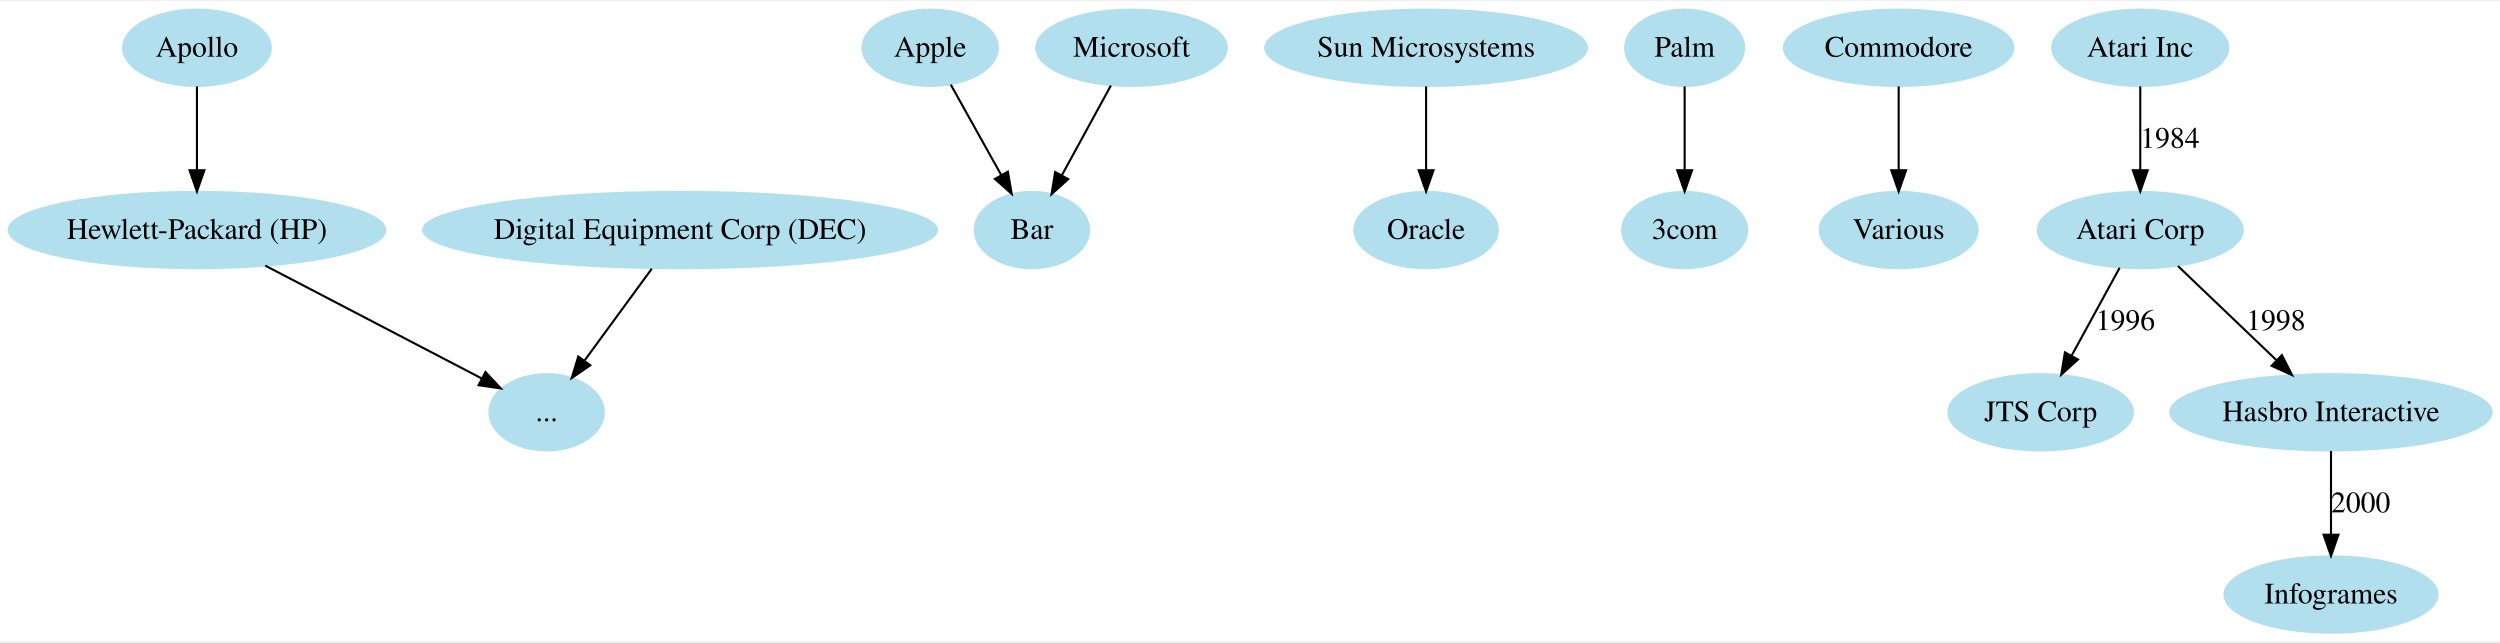
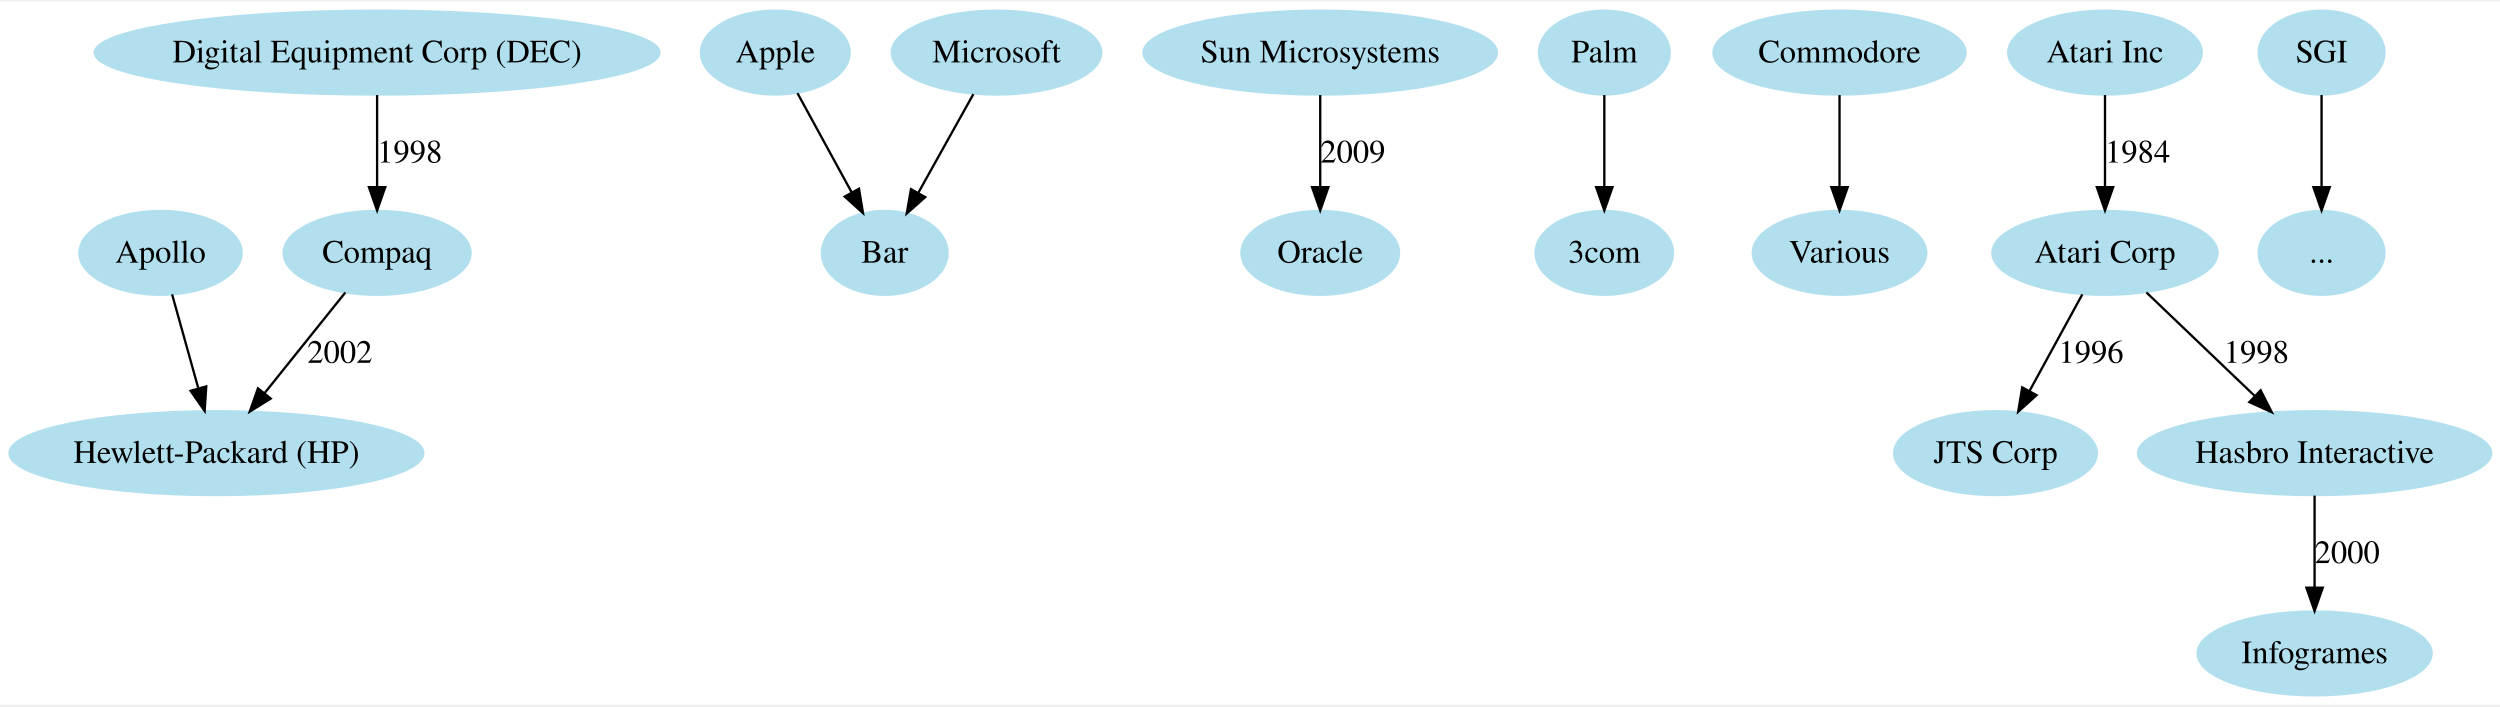
- <svg xmlns="http://www.w3.org/2000/svg" width="432pt" height="111pt" viewBox="0.00 0.00 432.00 110.60">
-   <g id="graph0" class="graph" transform="scale(.3662 .3662) rotate(0) translate(4 298)">
-     <polygon fill="#ffffff" stroke="transparent" points="-4,4 -4,-298 1175.598,-298 1175.598,4 -4,4" />
+ <svg xmlns="http://www.w3.org/2000/svg" width="432pt" height="122pt" viewBox="0.00 0.00 432.00 121.52">
+   <g id="graph0" class="graph" transform="scale(.4024 .4024) rotate(0) translate(4 298)">
+     <polygon fill="#ffffff" stroke="transparent" points="-4,4 -4,-298 1069.598,-298 1069.598,4 -4,4" />
    <g id="node1" class="node">
-       <ellipse fill="#b2dfee" stroke="#b2dfee" cx="88.934" cy="-276" rx="34.846" ry="18" />
-       <text text-anchor="middle" x="88.934" y="-271.8" font-family="Times,serif" font-size="14.00" fill="#000000">Apollo</text>
+       <ellipse fill="#b2dfee" stroke="#b2dfee" cx="64.934" cy="-190" rx="34.846" ry="18" />
+       <text text-anchor="middle" x="64.934" y="-185.8" font-family="Times,serif" font-size="14.00" fill="#000000">Apollo</text>
    </g>
    <g id="node2" class="node">
-       <ellipse fill="#b2dfee" stroke="#b2dfee" cx="88.934" cy="-190" rx="88.868" ry="18" />
-       <text text-anchor="middle" x="88.934" y="-185.8" font-family="Times,serif" font-size="14.00" fill="#000000">Hewlett-Packard (HP)</text>
+       <ellipse fill="#b2dfee" stroke="#b2dfee" cx="88.934" cy="-104" rx="88.868" ry="18" />
+       <text text-anchor="middle" x="88.934" y="-99.8" font-family="Times,serif" font-size="14.00" fill="#000000">Hewlett-Packard (HP)</text>
    </g>
    <g id="edge1" class="edge">
-       <path fill="none" stroke="#000000" d="M88.934,-257.762C88.934,-246.36 88.934,-231.434 88.934,-218.494" />
-       <polygon fill="#000000" stroke="#000000" points="92.434,-218.212 88.934,-208.212 85.434,-218.212 92.434,-218.212" />
+       <path fill="none" stroke="#000000" d="M69.906,-172.181C73.135,-160.612 77.411,-145.289 81.092,-132.1" />
+       <polygon fill="#000000" stroke="#000000" points="84.568,-132.665 83.885,-122.092 77.825,-130.784 84.568,-132.665" />
+     </g>
+     <g id="node3" class="node">
+       <ellipse fill="#b2dfee" stroke="#b2dfee" cx="157.934" cy="-276" rx="121.243" ry="18" />
+       <text text-anchor="middle" x="157.934" y="-271.8" font-family="Times,serif" font-size="14.00" fill="#000000">Digital Equipment Corp (DEC)</text>
    </g>
    <g id="node4" class="node">
-       <ellipse fill="#b2dfee" stroke="#b2dfee" cx="253.934" cy="-104" rx="27" ry="18" />
-       <text text-anchor="middle" x="253.934" y="-99.8" font-family="Times,serif" font-size="14.00" fill="#000000">...</text>
+       <ellipse fill="#b2dfee" stroke="#b2dfee" cx="157.934" cy="-190" rx="40.149" ry="18" />
+       <text text-anchor="middle" x="157.934" y="-185.8" font-family="Times,serif" font-size="14.00" fill="#000000">Compaq</text>
+     </g>
+     <g id="edge2" class="edge">
+       <path fill="none" stroke="#000000" d="M157.934,-257.762C157.934,-246.36 157.934,-231.434 157.934,-218.494" />
+       <polygon fill="#000000" stroke="#000000" points="161.434,-218.212 157.934,-208.212 154.434,-218.212 161.434,-218.212" />
+       <text text-anchor="middle" x="171.934" y="-228.8" font-family="Times,serif" font-size="14.00" fill="#000000">1998</text>
    </g>
    <g id="edge3" class="edge">
-       <path fill="none" stroke="#000000" d="M121.139,-173.214C150.758,-157.776 194.364,-135.049 223.431,-119.898" />
-       <polygon fill="#000000" stroke="#000000" points="225.072,-122.99 232.322,-115.264 221.836,-116.783 225.072,-122.99" />
-     </g>
-     <g id="node3" class="node">
-       <ellipse fill="#b2dfee" stroke="#b2dfee" cx="316.934" cy="-190" rx="121.243" ry="18" />
-       <text text-anchor="middle" x="316.934" y="-185.8" font-family="Times,serif" font-size="14.00" fill="#000000">Digital Equipment Corp (DEC)</text>
-     </g>
-     <g id="edge2" class="edge">
-       <path fill="none" stroke="#000000" d="M303.573,-171.762C294.3,-159.104 281.847,-142.104 271.733,-128.298" />
-       <polygon fill="#000000" stroke="#000000" points="274.521,-126.181 265.788,-120.182 268.874,-130.318 274.521,-126.181" />
+       <path fill="none" stroke="#000000" d="M144.302,-173.009C134.387,-160.651 120.788,-143.702 109.549,-129.695" />
+       <polygon fill="#000000" stroke="#000000" points="112.238,-127.453 103.25,-121.844 106.778,-131.834 112.238,-127.453" />
+       <text text-anchor="middle" x="141.934" y="-142.8" font-family="Times,serif" font-size="14.00" fill="#000000">2002</text>
    </g>
    <g id="node5" class="node">
-       <ellipse fill="#b2dfee" stroke="#b2dfee" cx="434.934" cy="-276" rx="31.939" ry="18" />
-       <text text-anchor="middle" x="434.934" y="-271.8" font-family="Times,serif" font-size="14.00" fill="#000000">Apple</text>
+       <ellipse fill="#b2dfee" stroke="#b2dfee" cx="328.934" cy="-276" rx="31.939" ry="18" />
+       <text text-anchor="middle" x="328.934" y="-271.8" font-family="Times,serif" font-size="14.00" fill="#000000">Apple</text>
    </g>
    <g id="node6" class="node">
-       <ellipse fill="#b2dfee" stroke="#b2dfee" cx="482.934" cy="-190" rx="27" ry="18" />
-       <text text-anchor="middle" x="482.934" y="-185.8" font-family="Times,serif" font-size="14.00" fill="#000000">Bar</text>
+       <ellipse fill="#b2dfee" stroke="#b2dfee" cx="375.934" cy="-190" rx="27" ry="18" />
+       <text text-anchor="middle" x="375.934" y="-185.8" font-family="Times,serif" font-size="14.00" fill="#000000">Bar</text>
    </g>
    <g id="edge4" class="edge">
-       <path fill="none" stroke="#000000" d="M444.647,-258.597C451.458,-246.394 460.682,-229.867 468.37,-216.093" />
-       <polygon fill="#000000" stroke="#000000" points="471.581,-217.522 473.399,-207.084 465.469,-214.11 471.581,-217.522" />
+       <path fill="none" stroke="#000000" d="M338.445,-258.597C345.114,-246.394 354.146,-229.867 361.674,-216.093" />
+       <polygon fill="#000000" stroke="#000000" points="364.873,-217.538 366.597,-207.084 358.73,-214.181 364.873,-217.538" />
    </g>
    <g id="node7" class="node">
-       <ellipse fill="#b2dfee" stroke="#b2dfee" cx="529.934" cy="-276" rx="44.968" ry="18" />
-       <text text-anchor="middle" x="529.934" y="-271.8" font-family="Times,serif" font-size="14.00" fill="#000000">Microsoft</text>
+       <ellipse fill="#b2dfee" stroke="#b2dfee" cx="423.934" cy="-276" rx="44.968" ry="18" />
+       <text text-anchor="middle" x="423.934" y="-271.8" font-family="Times,serif" font-size="14.00" fill="#000000">Microsoft</text>
    </g>
    <g id="edge5" class="edge">
-       <path fill="none" stroke="#000000" d="M520.195,-258.181C513.51,-245.949 504.531,-229.519 497.063,-215.853" />
-       <polygon fill="#000000" stroke="#000000" points="500.047,-214.015 492.18,-206.919 493.904,-217.372 500.047,-214.015" />
+       <path fill="none" stroke="#000000" d="M413.988,-258.181C407.161,-245.949 397.991,-229.519 390.363,-215.853" />
+       <polygon fill="#000000" stroke="#000000" points="393.307,-213.945 385.377,-206.919 387.194,-217.357 393.307,-213.945" />
    </g>
    <g id="node8" class="node">
-       <ellipse fill="#b2dfee" stroke="#b2dfee" cx="668.934" cy="-276" rx="75.898" ry="18" />
-       <text text-anchor="middle" x="668.934" y="-271.8" font-family="Times,serif" font-size="14.00" fill="#000000">Sun Microsystems</text>
+       <ellipse fill="#b2dfee" stroke="#b2dfee" cx="562.934" cy="-276" rx="75.898" ry="18" />
+       <text text-anchor="middle" x="562.934" y="-271.8" font-family="Times,serif" font-size="14.00" fill="#000000">Sun Microsystems</text>
    </g>
    <g id="node9" class="node">
-       <ellipse fill="#b2dfee" stroke="#b2dfee" cx="668.934" cy="-190" rx="33.842" ry="18" />
-       <text text-anchor="middle" x="668.934" y="-185.8" font-family="Times,serif" font-size="14.00" fill="#000000">Oracle</text>
+       <ellipse fill="#b2dfee" stroke="#b2dfee" cx="562.934" cy="-190" rx="33.842" ry="18" />
+       <text text-anchor="middle" x="562.934" y="-185.8" font-family="Times,serif" font-size="14.00" fill="#000000">Oracle</text>
    </g>
    <g id="edge6" class="edge">
-       <path fill="none" stroke="#000000" d="M668.934,-257.762C668.934,-246.36 668.934,-231.434 668.934,-218.494" />
-       <polygon fill="#000000" stroke="#000000" points="672.434,-218.212 668.934,-208.212 665.434,-218.212 672.434,-218.212" />
+       <path fill="none" stroke="#000000" d="M562.934,-257.762C562.934,-246.36 562.934,-231.434 562.934,-218.494" />
+       <polygon fill="#000000" stroke="#000000" points="566.434,-218.212 562.934,-208.212 559.434,-218.212 566.434,-218.212" />
+       <text text-anchor="middle" x="576.934" y="-228.8" font-family="Times,serif" font-size="14.00" fill="#000000">2009</text>
    </g>
    <g id="node10" class="node">
-       <ellipse fill="#b2dfee" stroke="#b2dfee" cx="790.934" cy="-276" rx="28.074" ry="18" />
-       <text text-anchor="middle" x="790.934" y="-271.8" font-family="Times,serif" font-size="14.00" fill="#000000">Palm</text>
+       <ellipse fill="#b2dfee" stroke="#b2dfee" cx="684.934" cy="-276" rx="28.074" ry="18" />
+       <text text-anchor="middle" x="684.934" y="-271.8" font-family="Times,serif" font-size="14.00" fill="#000000">Palm</text>
    </g>
    <g id="node11" class="node">
-       <ellipse fill="#b2dfee" stroke="#b2dfee" cx="790.934" cy="-190" rx="29.51" ry="18" />
-       <text text-anchor="middle" x="790.934" y="-185.8" font-family="Times,serif" font-size="14.00" fill="#000000">3com</text>
+       <ellipse fill="#b2dfee" stroke="#b2dfee" cx="684.934" cy="-190" rx="29.51" ry="18" />
+       <text text-anchor="middle" x="684.934" y="-185.8" font-family="Times,serif" font-size="14.00" fill="#000000">3com</text>
    </g>
    <g id="edge7" class="edge">
-       <path fill="none" stroke="#000000" d="M790.934,-257.762C790.934,-246.36 790.934,-231.434 790.934,-218.494" />
-       <polygon fill="#000000" stroke="#000000" points="794.434,-218.212 790.934,-208.212 787.434,-218.212 794.434,-218.212" />
+       <path fill="none" stroke="#000000" d="M684.934,-257.762C684.934,-246.36 684.934,-231.434 684.934,-218.494" />
+       <polygon fill="#000000" stroke="#000000" points="688.434,-218.212 684.934,-208.212 681.434,-218.212 688.434,-218.212" />
    </g>
    <g id="node12" class="node">
-       <ellipse fill="#b2dfee" stroke="#b2dfee" cx="891.934" cy="-276" rx="54.14" ry="18" />
-       <text text-anchor="middle" x="891.934" y="-271.8" font-family="Times,serif" font-size="14.00" fill="#000000">Commodore</text>
+       <ellipse fill="#b2dfee" stroke="#b2dfee" cx="785.934" cy="-276" rx="54.14" ry="18" />
+       <text text-anchor="middle" x="785.934" y="-271.8" font-family="Times,serif" font-size="14.00" fill="#000000">Commodore</text>
    </g>
    <g id="node13" class="node">
-       <ellipse fill="#b2dfee" stroke="#b2dfee" cx="891.934" cy="-190" rx="37.251" ry="18" />
-       <text text-anchor="middle" x="891.934" y="-185.8" font-family="Times,serif" font-size="14.00" fill="#000000">Various</text>
+       <ellipse fill="#b2dfee" stroke="#b2dfee" cx="785.934" cy="-190" rx="37.251" ry="18" />
+       <text text-anchor="middle" x="785.934" y="-185.8" font-family="Times,serif" font-size="14.00" fill="#000000">Various</text>
    </g>
    <g id="edge8" class="edge">
-       <path fill="none" stroke="#000000" d="M891.934,-257.762C891.934,-246.36 891.934,-231.434 891.934,-218.494" />
-       <polygon fill="#000000" stroke="#000000" points="895.434,-218.212 891.934,-208.212 888.434,-218.212 895.434,-218.212" />
+       <path fill="none" stroke="#000000" d="M785.934,-257.762C785.934,-246.36 785.934,-231.434 785.934,-218.494" />
+       <polygon fill="#000000" stroke="#000000" points="789.434,-218.212 785.934,-208.212 782.434,-218.212 789.434,-218.212" />
    </g>
    <g id="node14" class="node">
-       <ellipse fill="#b2dfee" stroke="#b2dfee" cx="1005.934" cy="-276" rx="41.561" ry="18" />
-       <text text-anchor="middle" x="1005.934" y="-271.8" font-family="Times,serif" font-size="14.00" fill="#000000">Atari Inc</text>
+       <ellipse fill="#b2dfee" stroke="#b2dfee" cx="899.934" cy="-276" rx="41.561" ry="18" />
+       <text text-anchor="middle" x="899.934" y="-271.8" font-family="Times,serif" font-size="14.00" fill="#000000">Atari Inc</text>
    </g>
    <g id="node15" class="node">
-       <ellipse fill="#b2dfee" stroke="#b2dfee" cx="1005.934" cy="-190" rx="48.351" ry="18" />
-       <text text-anchor="middle" x="1005.934" y="-185.8" font-family="Times,serif" font-size="14.00" fill="#000000">Atari Corp</text>
+       <ellipse fill="#b2dfee" stroke="#b2dfee" cx="899.934" cy="-190" rx="48.351" ry="18" />
+       <text text-anchor="middle" x="899.934" y="-185.8" font-family="Times,serif" font-size="14.00" fill="#000000">Atari Corp</text>
    </g>
    <g id="edge9" class="edge">
-       <path fill="none" stroke="#000000" d="M1005.934,-257.762C1005.934,-246.36 1005.934,-231.434 1005.934,-218.494" />
-       <polygon fill="#000000" stroke="#000000" points="1009.434,-218.212 1005.934,-208.212 1002.434,-218.212 1009.434,-218.212" />
-       <text text-anchor="middle" x="1019.934" y="-228.8" font-family="Times,serif" font-size="14.00" fill="#000000">1984</text>
+       <path fill="none" stroke="#000000" d="M899.934,-257.762C899.934,-246.36 899.934,-231.434 899.934,-218.494" />
+       <polygon fill="#000000" stroke="#000000" points="903.434,-218.212 899.934,-208.212 896.434,-218.212 903.434,-218.212" />
+       <text text-anchor="middle" x="913.934" y="-228.8" font-family="Times,serif" font-size="14.00" fill="#000000">1984</text>
    </g>
    <g id="node16" class="node">
-       <ellipse fill="#b2dfee" stroke="#b2dfee" cx="958.934" cy="-104" rx="43.534" ry="18" />
-       <text text-anchor="middle" x="958.934" y="-99.8" font-family="Times,serif" font-size="14.00" fill="#000000">JTS Corp</text>
+       <ellipse fill="#b2dfee" stroke="#b2dfee" cx="852.934" cy="-104" rx="43.534" ry="18" />
+       <text text-anchor="middle" x="852.934" y="-99.8" font-family="Times,serif" font-size="14.00" fill="#000000">JTS Corp</text>
    </g>
    <g id="edge10" class="edge">
-       <path fill="none" stroke="#000000" d="M996.195,-172.181C989.641,-160.189 980.883,-144.162 973.504,-130.66" />
-       <polygon fill="#000000" stroke="#000000" points="976.527,-128.893 968.66,-121.796 970.384,-132.25 976.527,-128.893" />
-       <text text-anchor="middle" x="998.934" y="-142.8" font-family="Times,serif" font-size="14.00" fill="#000000">1996</text>
+       <path fill="none" stroke="#000000" d="M890.195,-172.181C883.641,-160.189 874.883,-144.162 867.504,-130.66" />
+       <polygon fill="#000000" stroke="#000000" points="870.527,-128.893 862.66,-121.796 864.384,-132.25 870.527,-128.893" />
+       <text text-anchor="middle" x="893.934" y="-142.8" font-family="Times,serif" font-size="14.00" fill="#000000">1996</text>
    </g>
    <g id="node17" class="node">
-       <ellipse fill="#b2dfee" stroke="#b2dfee" cx="1095.934" cy="-104" rx="75.829" ry="18" />
-       <text text-anchor="middle" x="1095.934" y="-99.8" font-family="Times,serif" font-size="14.00" fill="#000000">Hasbro Interactive</text>
+       <ellipse fill="#b2dfee" stroke="#b2dfee" cx="989.934" cy="-104" rx="75.829" ry="18" />
+       <text text-anchor="middle" x="989.934" y="-99.8" font-family="Times,serif" font-size="14.00" fill="#000000">Hasbro Interactive</text>
    </g>
    <g id="edge11" class="edge">
-       <path fill="none" stroke="#000000" d="M1023.715,-173.009C1036.976,-160.337 1055.29,-142.837 1070.157,-128.631" />
-       <polygon fill="#000000" stroke="#000000" points="1072.76,-130.985 1077.572,-121.546 1067.924,-125.924 1072.76,-130.985" />
-       <text text-anchor="middle" x="1069.934" y="-142.8" font-family="Times,serif" font-size="14.00" fill="#000000">1998</text>
+       <path fill="none" stroke="#000000" d="M917.715,-173.009C930.976,-160.337 949.29,-142.837 964.157,-128.631" />
+       <polygon fill="#000000" stroke="#000000" points="966.76,-130.985 971.572,-121.546 961.924,-125.924 966.76,-130.985" />
+       <text text-anchor="middle" x="964.934" y="-142.8" font-family="Times,serif" font-size="14.00" fill="#000000">1998</text>
    </g>
    <g id="node18" class="node">
-       <ellipse fill="#b2dfee" stroke="#b2dfee" cx="1095.934" cy="-18" rx="50.255" ry="18" />
-       <text text-anchor="middle" x="1095.934" y="-13.8" font-family="Times,serif" font-size="14.00" fill="#000000">Infogrames</text>
+       <ellipse fill="#b2dfee" stroke="#b2dfee" cx="989.934" cy="-18" rx="50.255" ry="18" />
+       <text text-anchor="middle" x="989.934" y="-13.8" font-family="Times,serif" font-size="14.00" fill="#000000">Infogrames</text>
    </g>
    <g id="edge12" class="edge">
-       <path fill="none" stroke="#000000" d="M1095.934,-85.762C1095.934,-74.36 1095.934,-59.434 1095.934,-46.494" />
-       <polygon fill="#000000" stroke="#000000" points="1099.434,-46.212 1095.934,-36.212 1092.434,-46.212 1099.434,-46.212" />
-       <text text-anchor="middle" x="1109.934" y="-56.8" font-family="Times,serif" font-size="14.00" fill="#000000">2000</text>
+       <path fill="none" stroke="#000000" d="M989.934,-85.762C989.934,-74.36 989.934,-59.434 989.934,-46.494" />
+       <polygon fill="#000000" stroke="#000000" points="993.434,-46.212 989.934,-36.212 986.434,-46.212 993.434,-46.212" />
+       <text text-anchor="middle" x="1003.934" y="-56.8" font-family="Times,serif" font-size="14.00" fill="#000000">2000</text>
+     </g>
+     <g id="node19" class="node">
+       <ellipse fill="#b2dfee" stroke="#b2dfee" cx="992.934" cy="-276" rx="27" ry="18" />
+       <text text-anchor="middle" x="992.934" y="-271.8" font-family="Times,serif" font-size="14.00" fill="#000000">SGI</text>
+     </g>
+     <g id="node20" class="node">
+       <ellipse fill="#b2dfee" stroke="#b2dfee" cx="992.934" cy="-190" rx="27" ry="18" />
+       <text text-anchor="middle" x="992.934" y="-185.8" font-family="Times,serif" font-size="14.00" fill="#000000">...</text>
+     </g>
+     <g id="edge13" class="edge">
+       <path fill="none" stroke="#000000" d="M992.934,-257.762C992.934,-246.36 992.934,-231.434 992.934,-218.494" />
+       <polygon fill="#000000" stroke="#000000" points="996.434,-218.212 992.934,-208.212 989.434,-218.212 996.434,-218.212" />
    </g>
  </g>
</svg>
